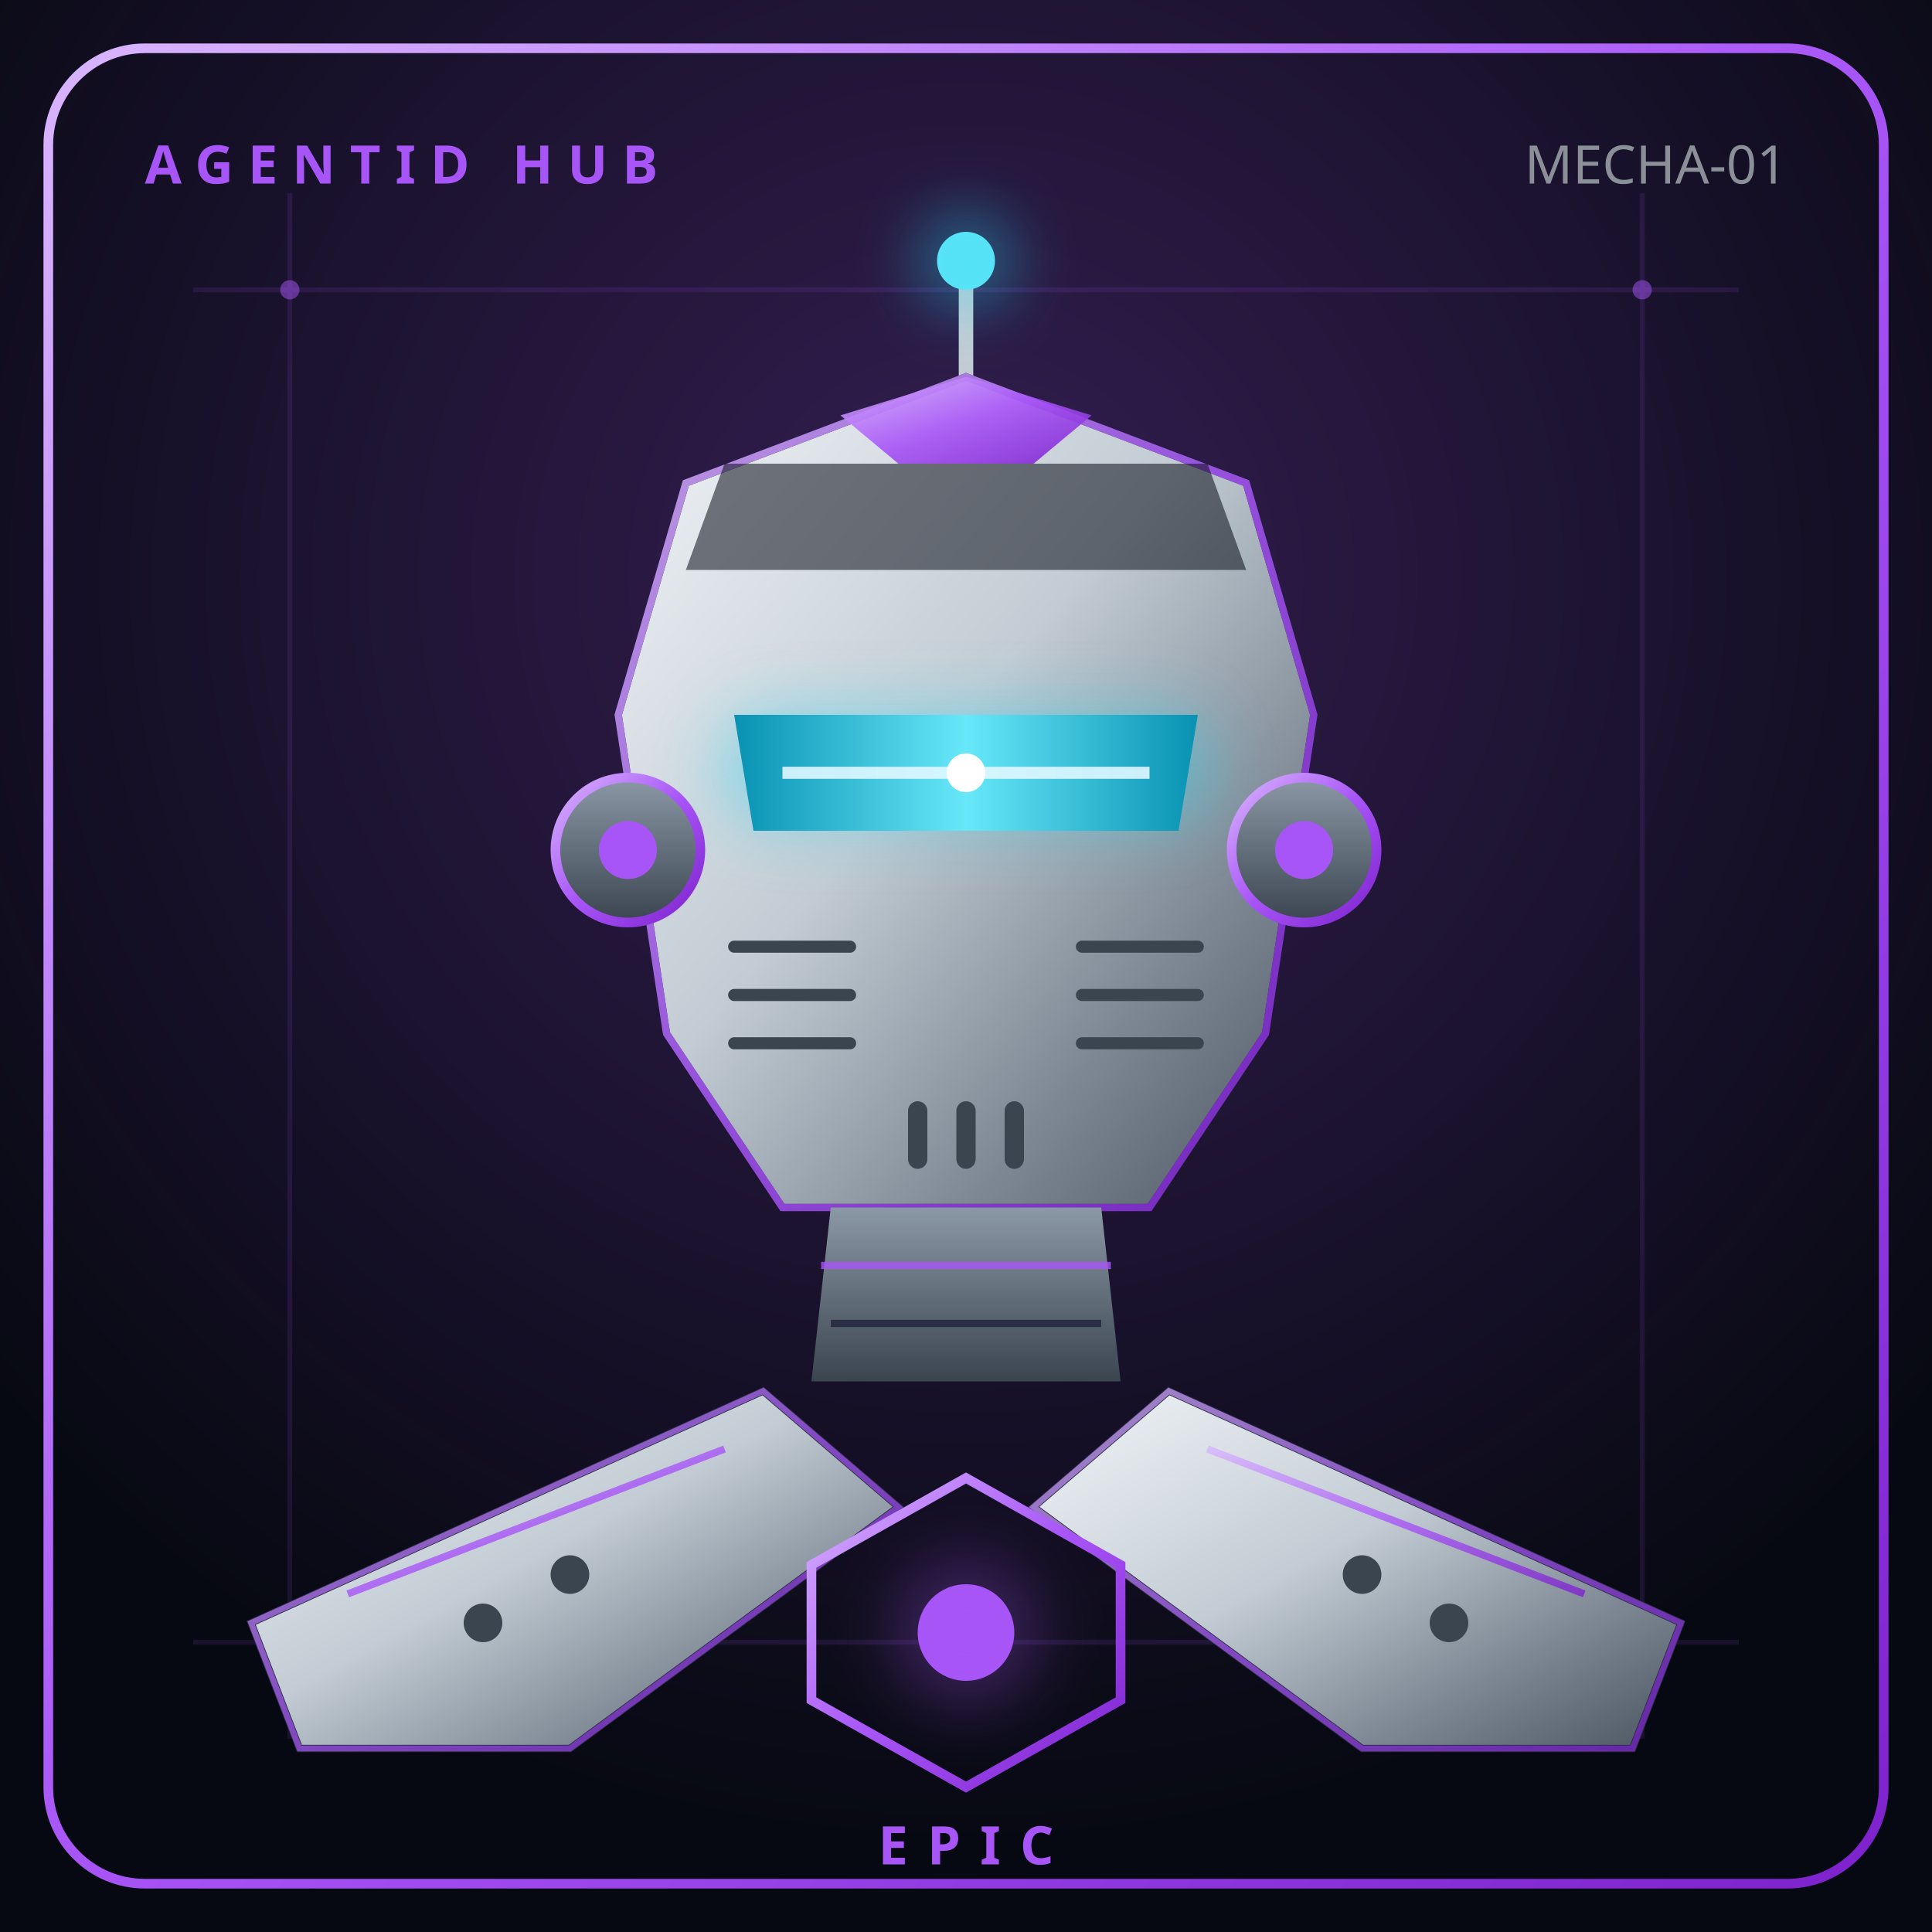
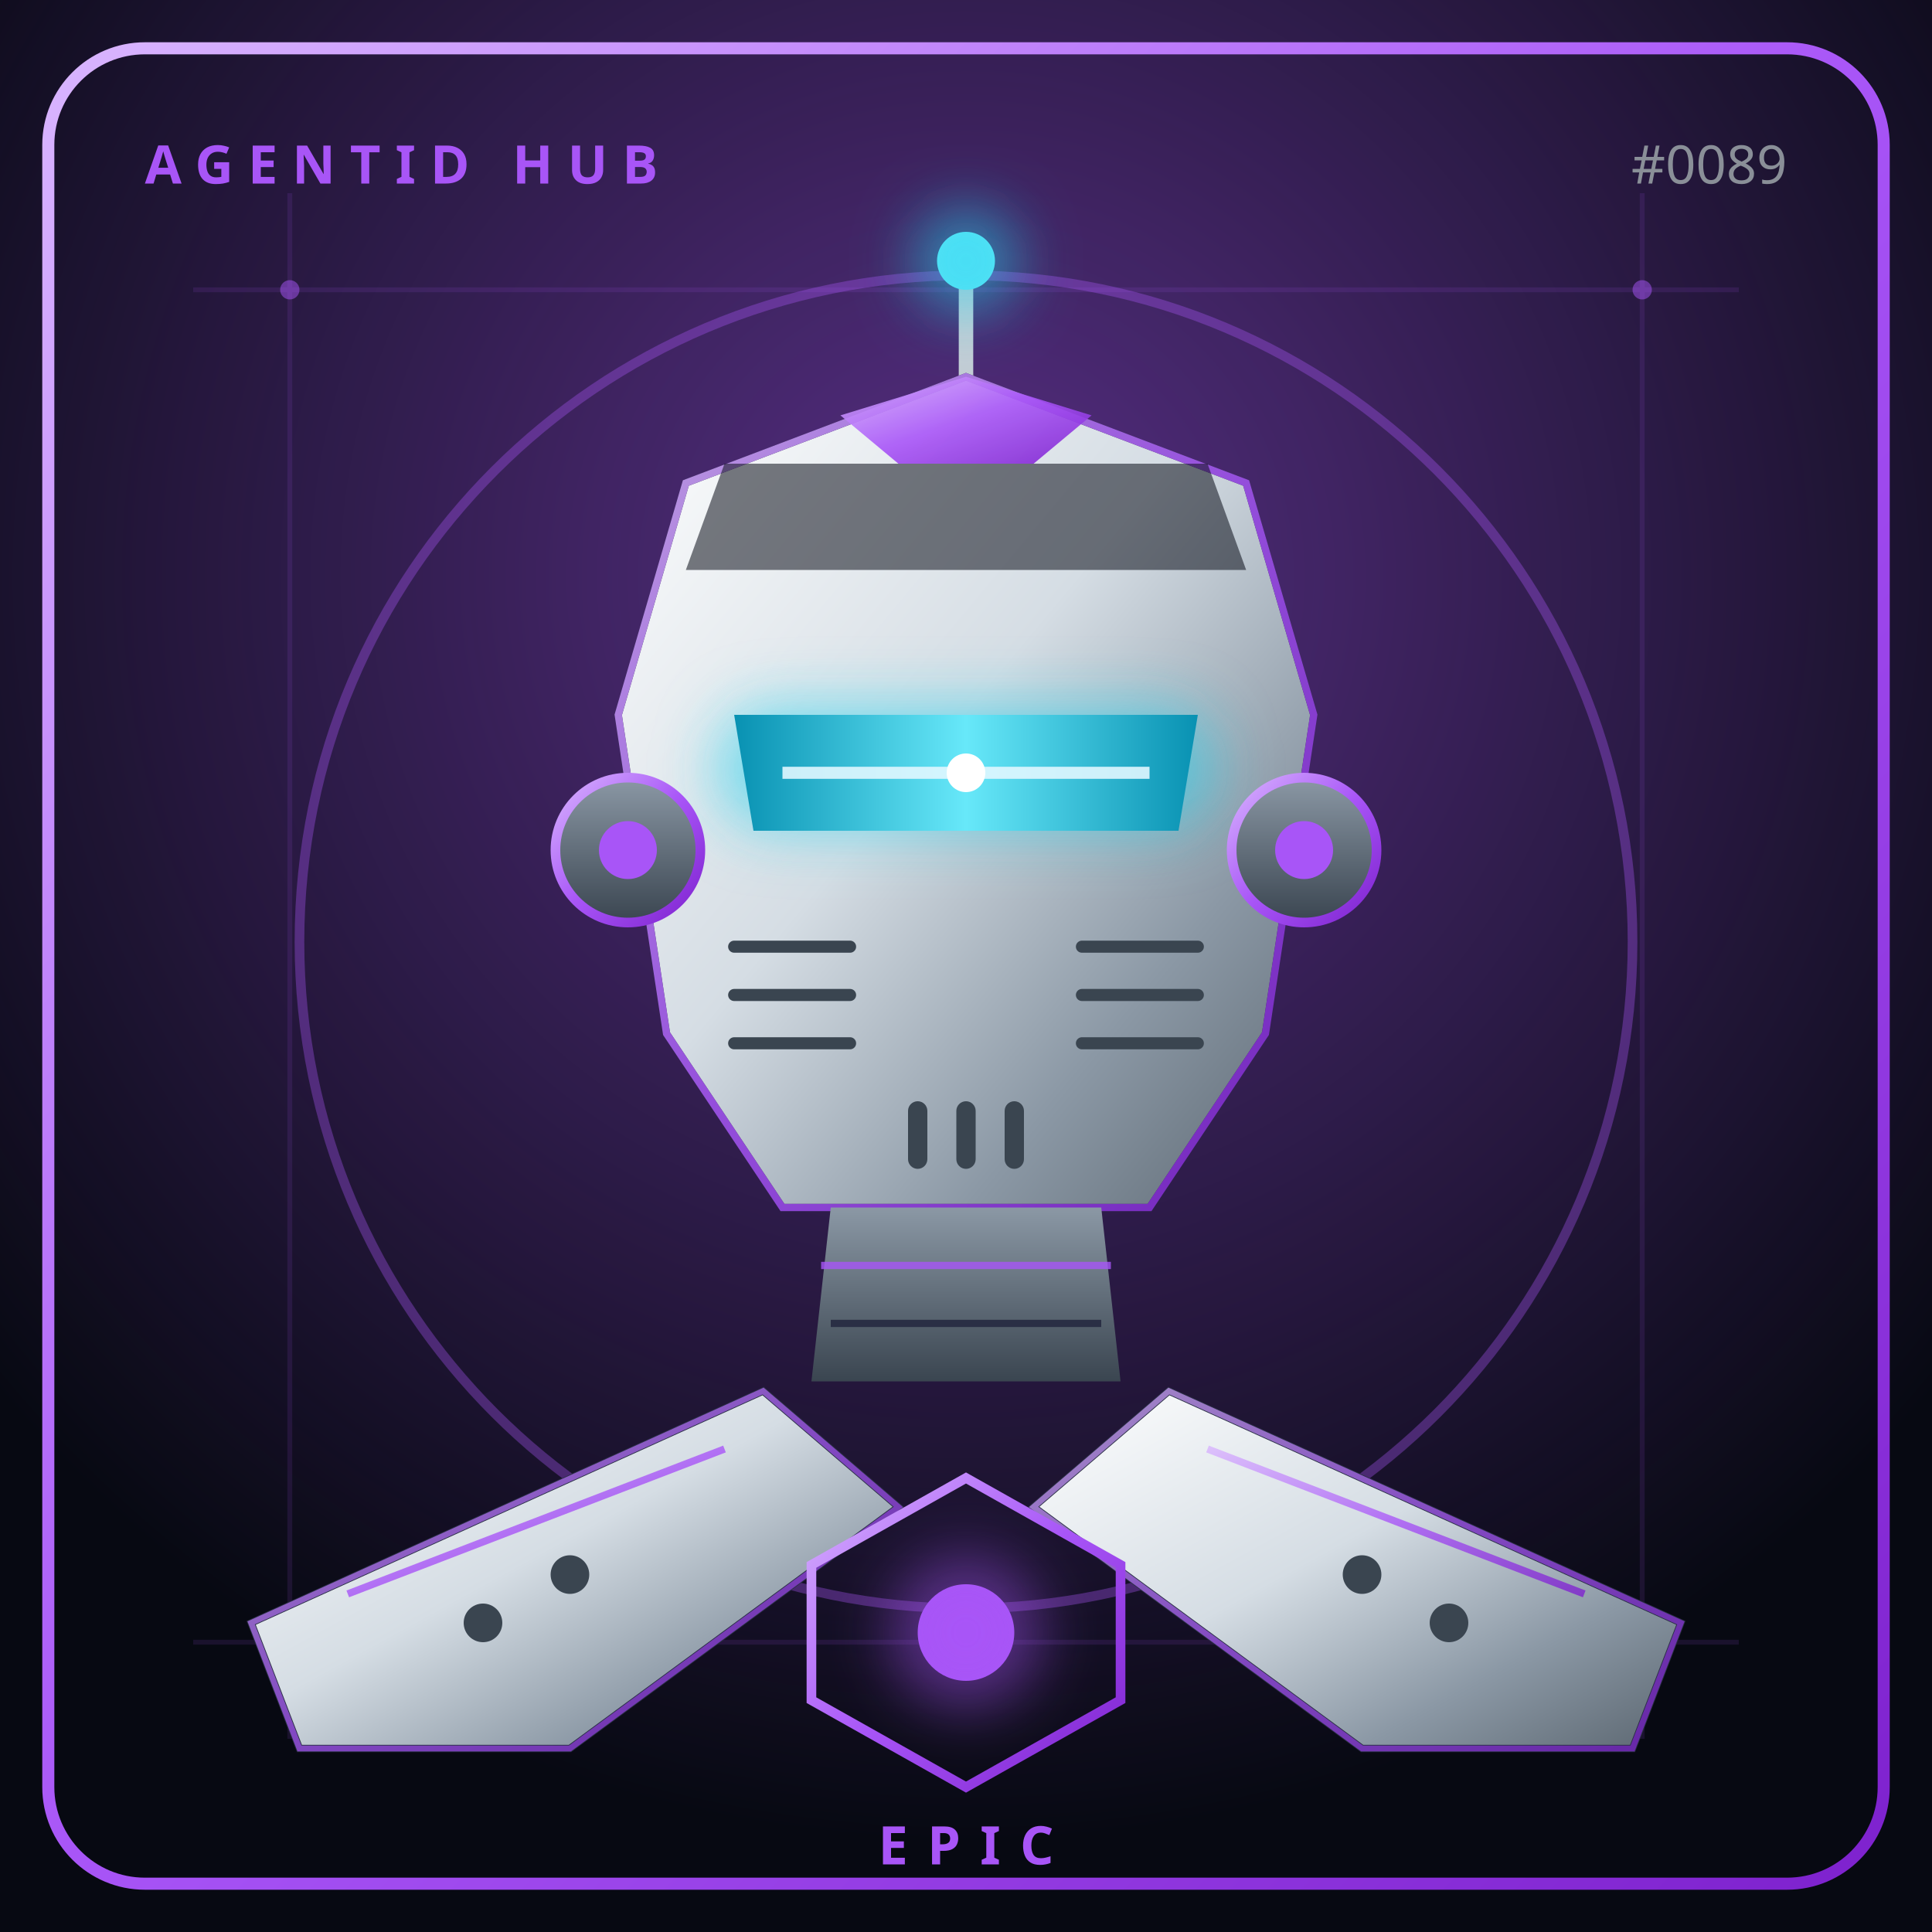
<svg xmlns="http://www.w3.org/2000/svg" width="400" height="400" viewBox="0 0 400 400">
  <defs>
    <linearGradient id="chrome" x1="0" y1="0" x2="1" y2="1">
-       <stop offset="0" stop-color="#f2f5f8" />
-       <stop offset="0.45" stop-color="#c3ccd4" />
-       <stop offset="0.75" stop-color="#7d8894" />
-       <stop offset="1" stop-color="#4a5560" />
+       <stop offset="0" stop-color="#ffffff" />
+       <stop offset="0.45" stop-color="#d5dde4" />
+       <stop offset="0.75" stop-color="#8b98a5" />
+       <stop offset="1" stop-color="#5b6670" />
    </linearGradient>
    <linearGradient id="chromeDark" x1="0" y1="0" x2="0" y2="1">
      <stop offset="0" stop-color="#8b98a5" />
      <stop offset="1" stop-color="#3a4550" />
    </linearGradient>
    <linearGradient id="gold" x1="0" y1="0" x2="1" y2="1">
      <stop offset="0" stop-color="#d8b4fe" />
      <stop offset="0.5" stop-color="#a855f7" />
      <stop offset="1" stop-color="#7e22ce" />
    </linearGradient>
    <linearGradient id="visor" x1="0" y1="0" x2="1" y2="0">
      <stop offset="0" stop-color="#0891b2" />
      <stop offset="0.5" stop-color="#67e8f9" />
      <stop offset="1" stop-color="#0891b2" />
    </linearGradient>
    <radialGradient id="glow" cx="0.5" cy="0.3" r="0.65">
-       <stop offset="0" stop-color="#a855f7" stop-opacity="0.28" />
+       <stop offset="0" stop-color="#a855f7" stop-opacity="0.5" />
      <stop offset="1" stop-color="#a855f7" stop-opacity="0" />
    </radialGradient>
    <filter id="soft" x="-60%" y="-60%" width="220%" height="220%">
      <feGaussianBlur stdDeviation="6" />
    </filter>
  </defs>
  <rect width="400" height="400" fill="#070912" />
  <rect width="400" height="400" fill="url(#glow)" />
+   <circle cx="200" cy="195" r="138" fill="none" stroke="#a855f7" stroke-width="2" opacity="0.35" />
  <g stroke="#a855f7" stroke-width="1" opacity="0.12">
    <line x1="40" y1="60" x2="360" y2="60" />
    <line x1="40" y1="340" x2="360" y2="340" />
    <line x1="60" y1="40" x2="60" y2="360" />
    <line x1="340" y1="40" x2="340" y2="360" />
  </g>
  <circle cx="60" cy="60" r="2" fill="#a855f7" opacity="0.5" />
  <circle cx="340" cy="60" r="2" fill="#a855f7" opacity="0.5" />
  <circle cx="60" cy="340" r="2" fill="#a855f7" opacity="0.35" />
  <circle cx="340" cy="340" r="2" fill="#a855f7" opacity="0.35" />
-   <rect x="10" y="10" width="380" height="380" rx="20" fill="none" stroke="url(#gold)" stroke-width="2" />
+   <rect x="10" y="10" width="380" height="380" rx="20" fill="none" stroke="url(#gold)" stroke-width="2.5" />
  <text x="30" y="38" font-size="11" letter-spacing="3" fill="#a855f7" font-family="sans-serif" font-weight="bold">AGENTID HUB</text>
-   <text x="370" y="38" font-size="11" fill="#8a8f98" text-anchor="end" font-family="sans-serif">MECHA-01</text>
+   <text x="370" y="38" font-size="11" fill="#8a8f98" text-anchor="end" font-family="sans-serif">#0089</text>
  <line x1="200" y1="58" x2="200" y2="88" stroke="#c3ccd4" stroke-width="3" />
  <circle cx="200" cy="54" r="6" fill="#67e8f9" />
-   <circle cx="200" cy="54" r="11" fill="#22d3ee" opacity="0.35" filter="url(#soft)" />
+   <circle cx="200" cy="54" r="11" fill="#22d3ee" opacity="0.55" filter="url(#soft)" />
  <polygon points="200,78 258,100 272,148 262,214 238,250 162,250 138,214 128,148 142,100" fill="url(#chrome)" stroke="#2a2f45" stroke-width="1.5" />
  <polygon points="200,78 258,100 272,148 262,214 238,250 162,250 138,214 128,148 142,100" fill="none" stroke="url(#gold)" stroke-width="1.5" opacity="0.85" />
  <polygon points="150,96 250,96 258,118 142,118" fill="#0b0e1a" opacity="0.55" />
  <polygon points="200,78 226,86 214,96 186,96 174,86" fill="url(#gold)" opacity="0.9" />
-   <rect x="148" y="146" width="104" height="26" rx="12" fill="#22d3ee" opacity="0.35" filter="url(#soft)" />
+   <rect x="148" y="146" width="104" height="26" rx="12" fill="#22d3ee" opacity="0.55" filter="url(#soft)" />
  <polygon points="152,148 248,148 244,172 156,172" fill="url(#visor)" />
  <line x1="162" y1="160" x2="238" y2="160" stroke="#e0f7ff" stroke-width="2.5" opacity="0.9" />
  <circle cx="200" cy="160" r="4" fill="#ffffff" />
  <g stroke="#3a4550" stroke-width="2.5" stroke-linecap="round">
    <line x1="152" y1="196" x2="176" y2="196" />
    <line x1="152" y1="206" x2="176" y2="206" />
    <line x1="152" y1="216" x2="176" y2="216" />
    <line x1="224" y1="196" x2="248" y2="196" />
    <line x1="224" y1="206" x2="248" y2="206" />
    <line x1="224" y1="216" x2="248" y2="216" />
  </g>
  <g fill="#3a4550">
    <rect x="188" y="228" width="4" height="14" rx="2" />
    <rect x="198" y="228" width="4" height="14" rx="2" />
    <rect x="208" y="228" width="4" height="14" rx="2" />
  </g>
  <circle cx="130" cy="176" r="15" fill="url(#chromeDark)" stroke="url(#gold)" stroke-width="2" />
  <circle cx="130" cy="176" r="6" fill="#a855f7" />
  <circle cx="270" cy="176" r="15" fill="url(#chromeDark)" stroke="url(#gold)" stroke-width="2" />
  <circle cx="270" cy="176" r="6" fill="#a855f7" />
  <polygon points="172,250 228,250 232,286 168,286" fill="url(#chromeDark)" />
  <line x1="170" y1="262" x2="230" y2="262" stroke="#a855f7" stroke-width="1.5" opacity="0.8" />
  <line x1="172" y1="274" x2="228" y2="274" stroke="#2a2f45" stroke-width="1.5" />
  <polygon points="52,336 158,288 186,312 118,362 62,362" fill="url(#chrome)" stroke="#2a2f45" stroke-width="1.5" />
  <polygon points="348,336 242,288 214,312 282,362 338,362" fill="url(#chrome)" stroke="#2a2f45" stroke-width="1.5" />
  <line x1="72" y1="330" x2="150" y2="300" stroke="url(#gold)" stroke-width="1.5" opacity="0.8" />
  <line x1="328" y1="330" x2="250" y2="300" stroke="url(#gold)" stroke-width="1.5" opacity="0.8" />
  <circle cx="100" cy="336" r="4" fill="#3a4550" />
  <circle cx="300" cy="336" r="4" fill="#3a4550" />
  <circle cx="118" cy="326" r="4" fill="#3a4550" />
  <circle cx="282" cy="326" r="4" fill="#3a4550" />
  <polygon points="52,336 158,288 186,312 118,362 62,362" fill="none" stroke="url(#gold)" stroke-width="1.2" opacity="0.7" />
  <polygon points="348,336 242,288 214,312 282,362 338,362" fill="none" stroke="url(#gold)" stroke-width="1.2" opacity="0.7" />
  <polygon points="200,306 232,324 232,352 200,370 168,352 168,324" fill="none" stroke="url(#gold)" stroke-width="2" />
  <circle cx="200" cy="338" r="10" fill="#a855f7" />
-   <circle cx="200" cy="338" r="16" fill="#a855f7" opacity="0.25" filter="url(#soft)" />
+   <circle cx="200" cy="338" r="16" fill="#a855f7" opacity="0.45" filter="url(#soft)" />
  <text x="200" y="386" font-size="11" letter-spacing="4" text-anchor="middle" fill="#a855f7" font-family="sans-serif" font-weight="bold">EPIC</text>
</svg>
